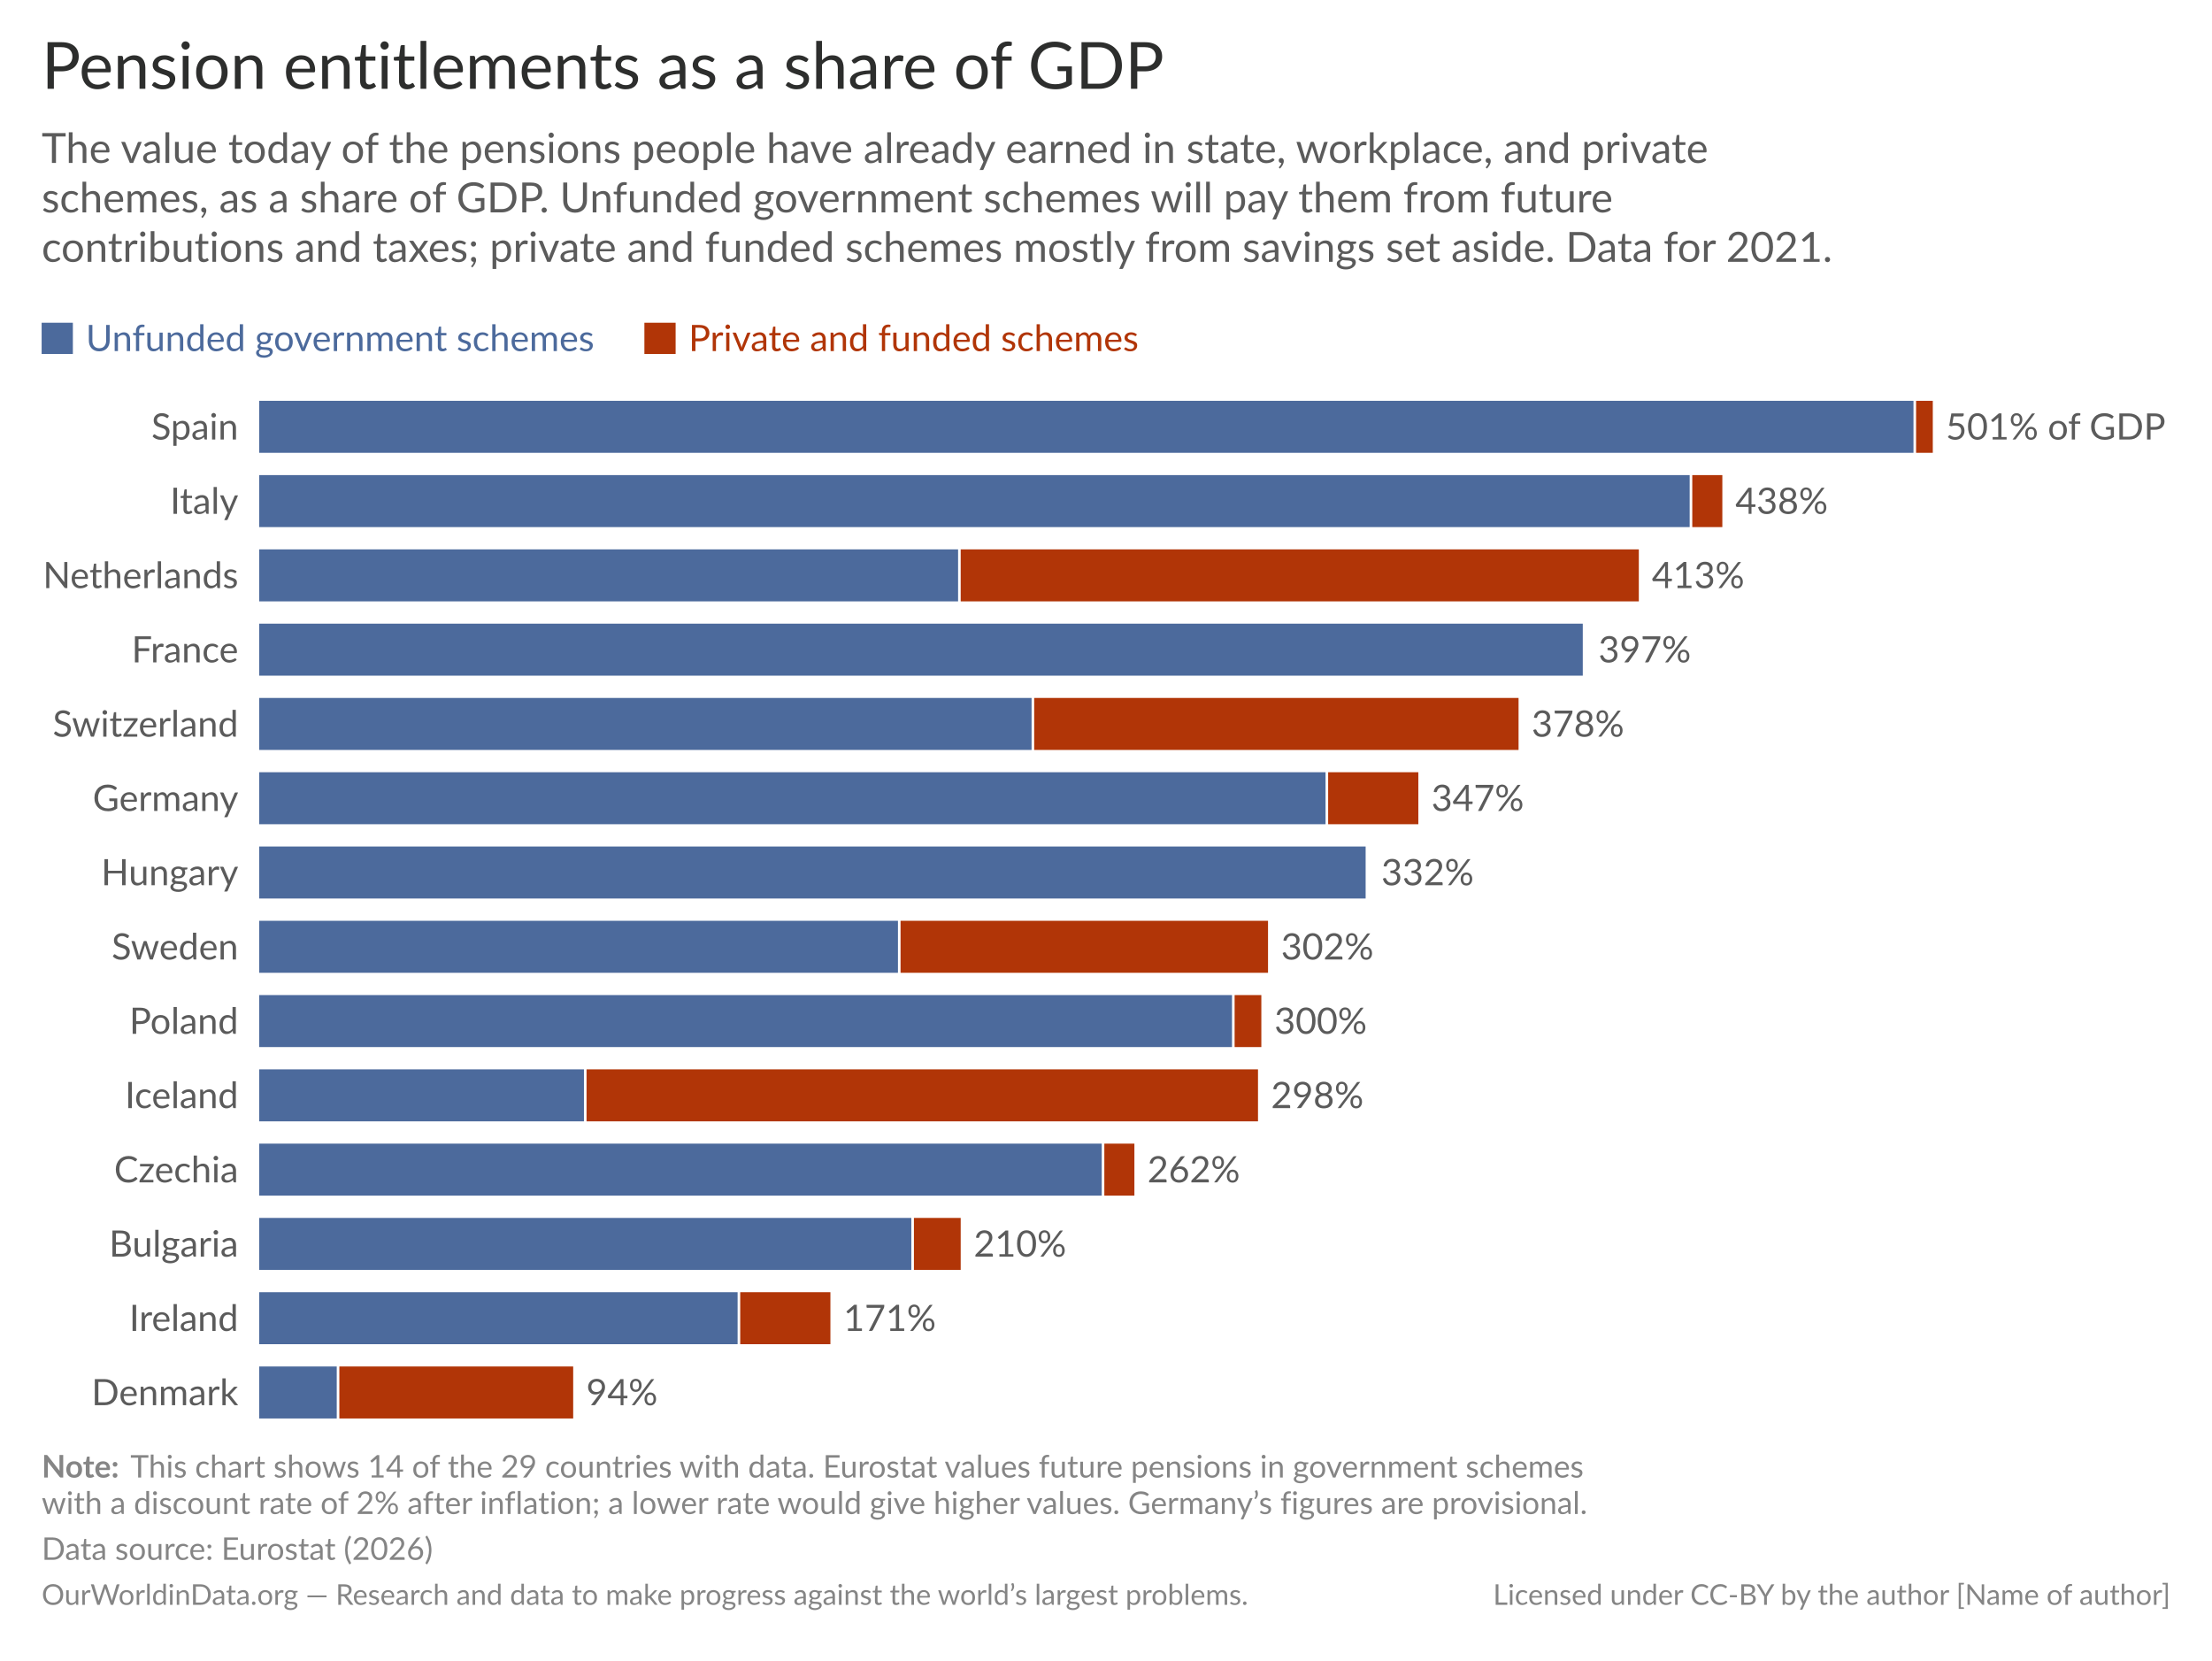
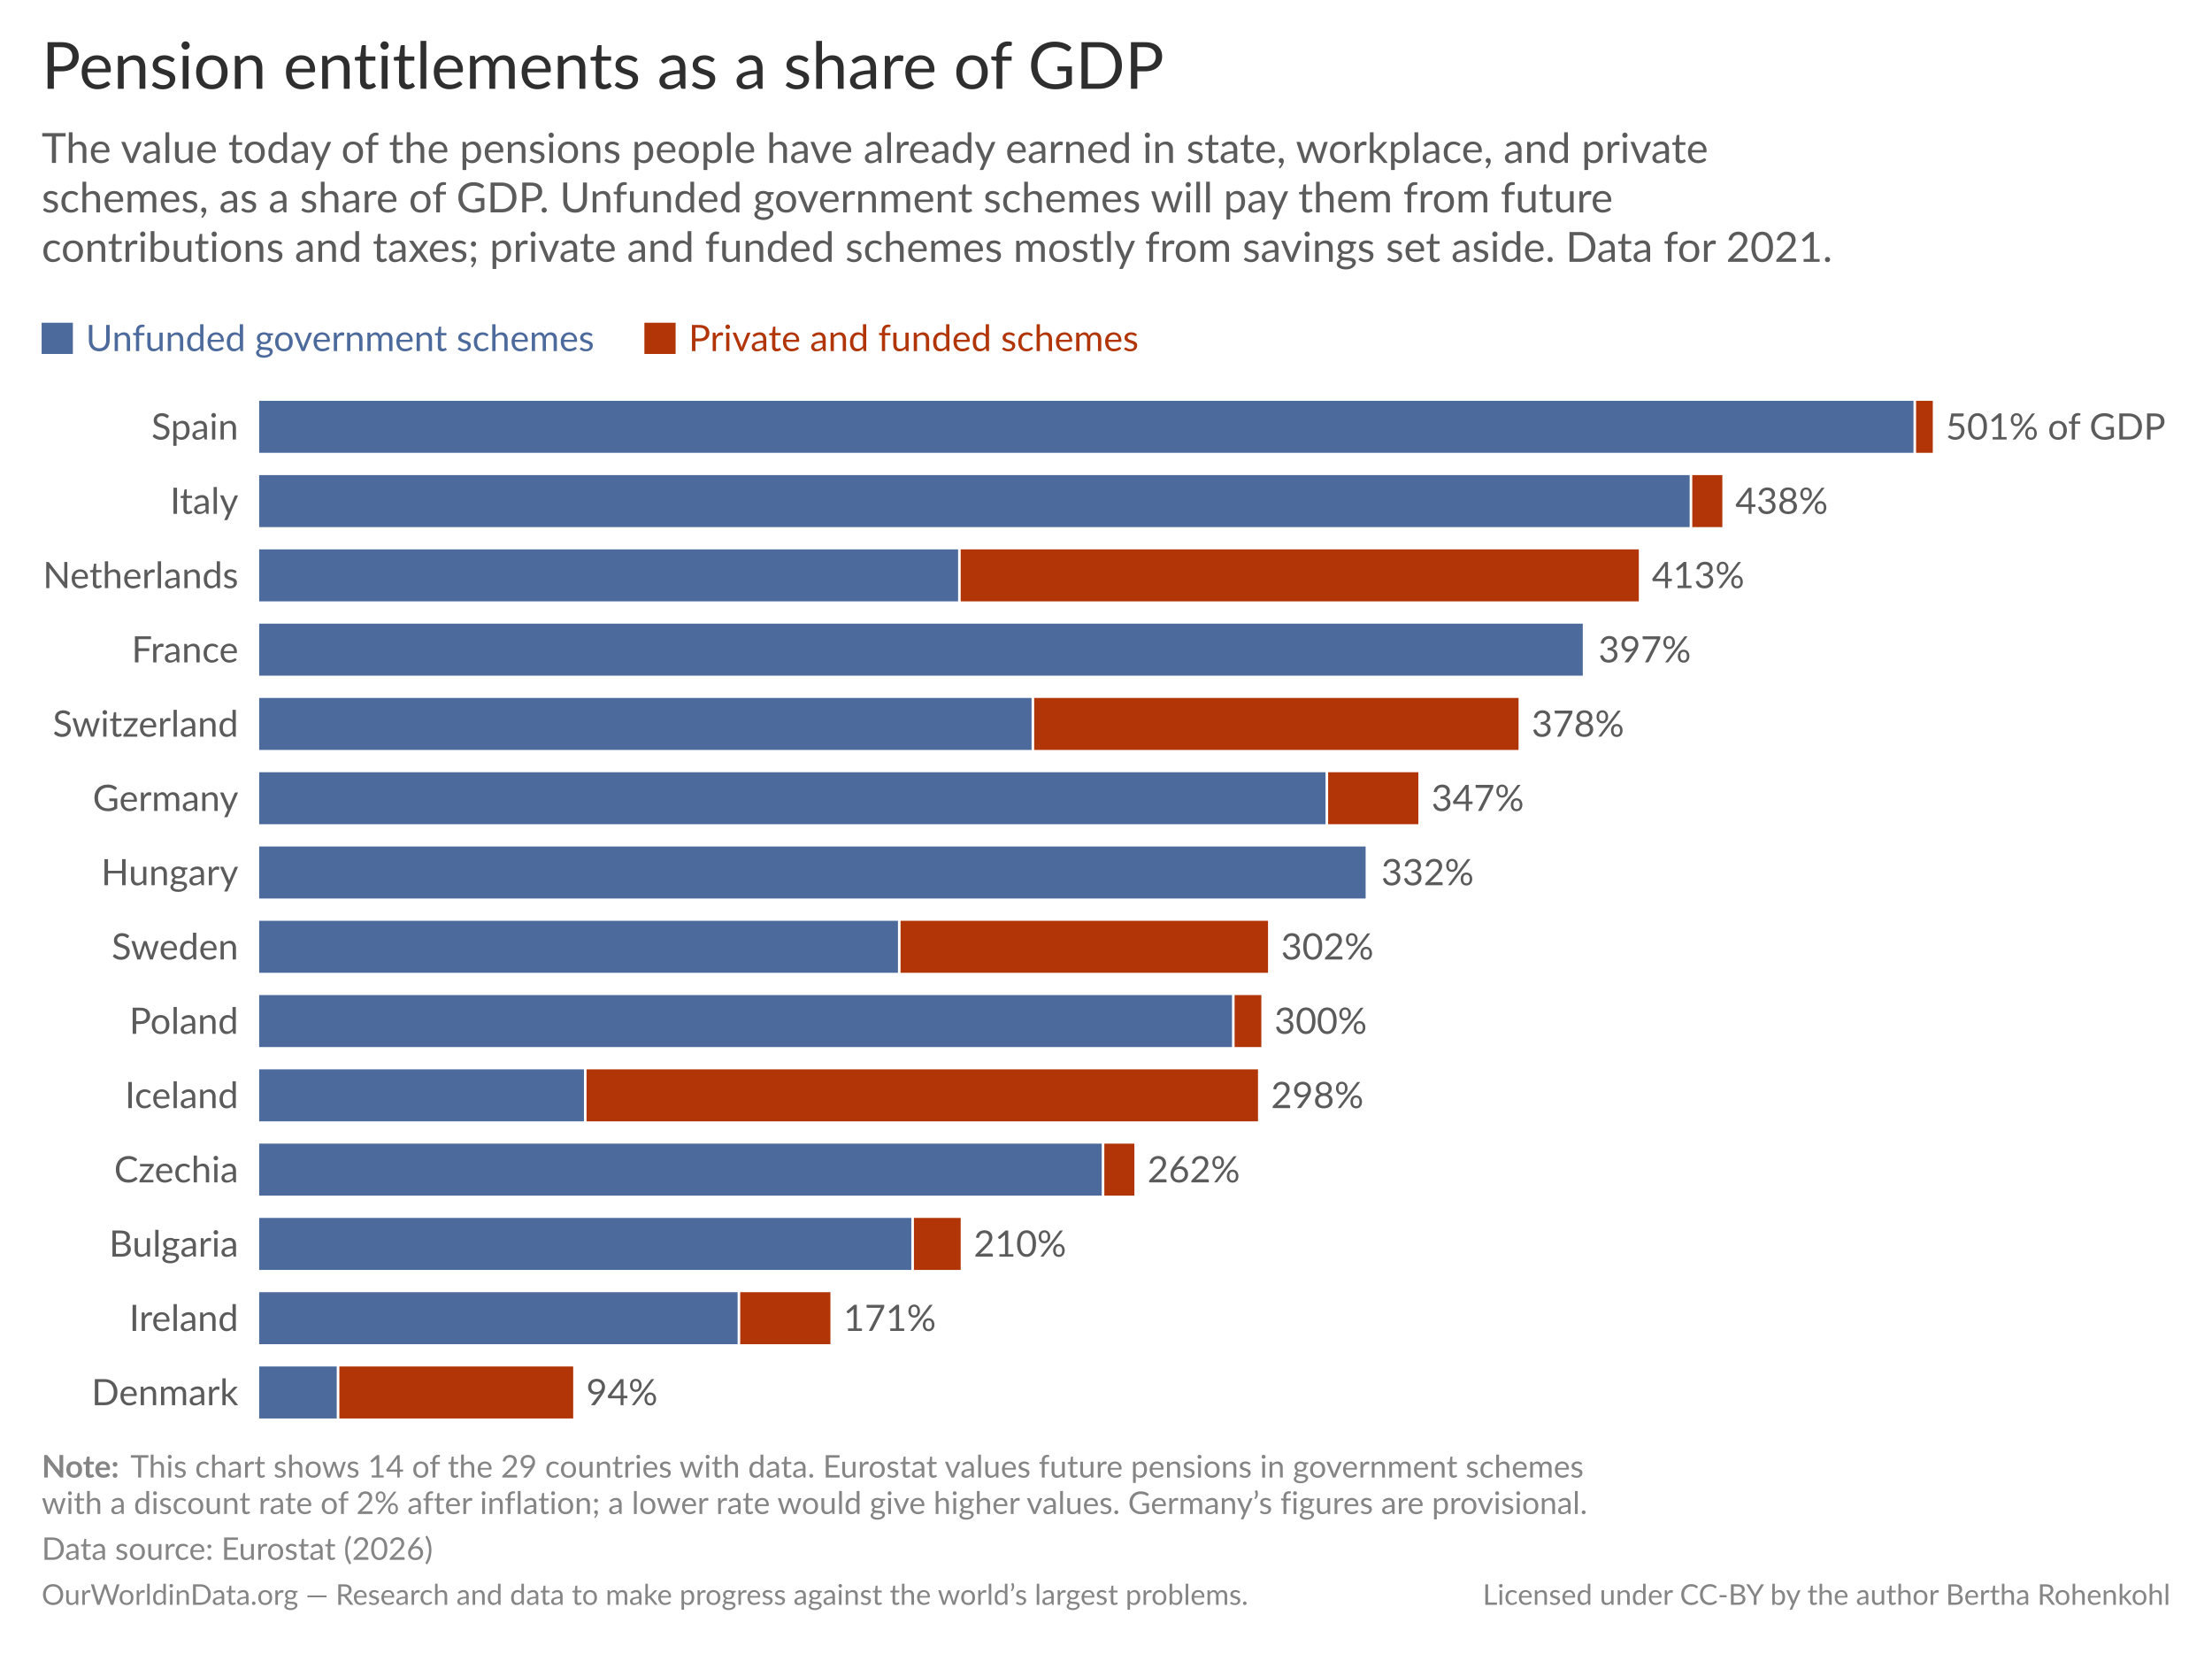
<svg xmlns="http://www.w3.org/2000/svg" width="612pt" height="459.36pt" viewBox="0 0 612 459.36" version="1.1">
  <defs>
    <style type="text/css">*{stroke-linejoin: round; stroke-linecap: butt}</style>
  </defs>
  <g id="figure_1">
    <g id="patch_1">
      <path d="M 0 459.36  L 612 459.36  L 612 0  L 0 0  L 0 459.36  z " style="fill: none" />
    </g>
    <g id="legend-chip__unfunded">
      <path d="M 11.52 97.92  L 20.16 97.92  L 20.16 89.28  L 11.52 89.28  z " style="fill: #4c6a9c" />
    </g>
    <g id="legend-chip__funded">
      <path d="M 178.285 97.92  L 186.925 97.92  L 186.925 89.28  L 178.285 89.28  z " style="fill: #b13507" />
    </g>
    <g id="spain__unfunded">
      <path d="M 71.706 125.264  L 529.409 125.264  L 529.409 110.88  L 71.706 110.88  z " style="fill: #4c6a9c" />
    </g>
    <g id="spain__funded">
      <path d="M 530.129 125.264  L 534.751 125.264  L 534.751 110.88  L 530.129 110.88  z " style="fill: #b13507" />
    </g>
    <g id="italy__unfunded">
      <path d="M 71.706 145.813  L 467.485 145.813  L 467.485 131.429  L 71.706 131.429  z " style="fill: #4c6a9c" />
    </g>
    <g id="italy__funded">
      <path d="M 468.205 145.813  L 476.523 145.813  L 476.523 131.429  L 468.205 131.429  z " style="fill: #b13507" />
    </g>
    <g id="netherlands__unfunded">
      <path d="M 71.706 166.362  L 265.077 166.362  L 265.077 151.978  L 71.706 151.978  z " style="fill: #4c6a9c" />
    </g>
    <g id="netherlands__funded">
      <path d="M 265.797 166.362  L 453.417 166.362  L 453.417 151.978  L 265.797 151.978  z " style="fill: #b13507" />
    </g>
    <g id="france__unfunded">
      <path d="M 71.706 186.911  L 437.91 186.911  L 437.91 172.527  L 71.706 172.527  z " style="fill: #4c6a9c" />
    </g>
    <g id="switzerland__unfunded">
      <path d="M 71.706 207.46  L 285.41 207.46  L 285.41 193.076  L 71.706 193.076  z " style="fill: #4c6a9c" />
    </g>
    <g id="switzerland__funded">
      <path d="M 286.13 207.46  L 420.145 207.46  L 420.145 193.076  L 286.13 193.076  z " style="fill: #b13507" />
    </g>
    <g id="germany__unfunded">
      <path d="M 71.706 228.009  L 366.743 228.009  L 366.743 213.625  L 71.706 213.625  z " style="fill: #4c6a9c" />
    </g>
    <g id="germany__funded">
      <path d="M 367.463 228.009  L 392.418 228.009  L 392.418 213.625  L 367.463 213.625  z " style="fill: #b13507" />
    </g>
    <g id="hungary__unfunded">
      <path d="M 71.706 248.558  L 377.834 248.558  L 377.834 234.173  L 71.706 234.173  z " style="fill: #4c6a9c" />
    </g>
    <g id="sweden__unfunded">
      <path d="M 71.706 269.107  L 248.44 269.107  L 248.44 254.722  L 71.706 254.722  z " style="fill: #4c6a9c" />
    </g>
    <g id="sweden__funded">
      <path d="M 249.16 269.107  L 350.827 269.107  L 350.827 254.722  L 249.16 254.722  z " style="fill: #b13507" />
    </g>
    <g id="poland__unfunded">
      <path d="M 71.706 289.655  L 340.864 289.655  L 340.864 275.271  L 71.706 275.271  z " style="fill: #4c6a9c" />
    </g>
    <g id="poland__funded">
      <path d="M 341.584 289.655  L 348.978 289.655  L 348.978 275.271  L 341.584 275.271  z " style="fill: #b13507" />
    </g>
    <g id="iceland__unfunded">
      <path d="M 71.706 310.204  L 161.562 310.204  L 161.562 295.82  L 71.706 295.82  z " style="fill: #4c6a9c" />
    </g>
    <g id="iceland__funded">
      <path d="M 162.282 310.204  L 348.054 310.204  L 348.054 295.82  L 162.282 295.82  z " style="fill: #b13507" />
    </g>
    <g id="czechia__unfunded">
      <path d="M 71.706 330.753  L 304.819 330.753  L 304.819 316.369  L 71.706 316.369  z " style="fill: #4c6a9c" />
    </g>
    <g id="czechia__funded">
      <path d="M 305.539 330.753  L 313.857 330.753  L 313.857 316.369  L 305.539 316.369  z " style="fill: #b13507" />
    </g>
    <g id="bulgaria__unfunded">
      <path d="M 71.706 351.302  L 252.137 351.302  L 252.137 336.918  L 71.706 336.918  z " style="fill: #4c6a9c" />
    </g>
    <g id="bulgaria__funded">
      <path d="M 252.857 351.302  L 265.797 351.302  L 265.797 336.918  L 252.857 336.918  z " style="fill: #b13507" />
    </g>
    <g id="ireland__unfunded">
      <path d="M 71.706 371.851  L 204.077 371.851  L 204.077 357.467  L 71.706 357.467  z " style="fill: #4c6a9c" />
    </g>
    <g id="ireland__funded">
      <path d="M 204.797 371.851  L 229.751 371.851  L 229.751 357.467  L 204.797 357.467  z " style="fill: #b13507" />
    </g>
    <g id="denmark__unfunded">
      <path d="M 71.706 392.4  L 93.168 392.4  L 93.168 378.016  L 71.706 378.016  z " style="fill: #4c6a9c" />
    </g>
    <g id="denmark__funded">
      <path d="M 93.888 392.4  L 158.585 392.4  L 158.585 378.016  L 93.888 378.016  z " style="fill: #b13507" />
    </g>
    <g id="title">
      <text style="font-size: 18px; font-family: 'Lato', 'Arial', 'Helvetica', 'Liberation Sans', sans-serif; text-anchor: start; fill: #2d2e2d" x="11.52" y="24.564" transform="rotate(-0 11.52 24.56437)">Pension entitlements as a share of GDP</text>
    </g>
    <g id="subtitle">
      <text style="font-size: 11.52px; font-family: 'Lato', 'Arial', 'Helvetica', 'Liberation Sans', sans-serif; text-anchor: start; fill: #5b5b5b" x="11.52" y="45.068" transform="rotate(-0 11.52 45.0684)">The value today of the pensions people have already earned in state, workplace, and private</text>
    </g>
    <g id="subtitle-line2">
      <text style="font-size: 11.52px; font-family: 'Lato', 'Arial', 'Helvetica', 'Liberation Sans', sans-serif; text-anchor: start; fill: #5b5b5b" x="11.52" y="58.748" transform="rotate(-0 11.52 58.7484)">schemes, as a share of GDP. Unfunded government schemes will pay them from future</text>
    </g>
    <g id="subtitle-line3">
      <text style="font-size: 11.52px; font-family: 'Lato', 'Arial', 'Helvetica', 'Liberation Sans', sans-serif; text-anchor: start; fill: #5b5b5b" x="11.52" y="72.428" transform="rotate(-0 11.52 72.4284)">contributions and taxes; private and funded schemes mostly from savings set aside. Data for 2021.</text>
    </g>
    <g id="note">
      <text style="font-weight: 700; font-size: 8.64px; font-family: 'Lato', 'Arial', 'Helvetica', 'Liberation Sans', sans-serif; text-anchor: start; fill: #858585" x="11.52" y="408.741" transform="rotate(-0 11.52 408.7413)">Note:</text>
    </g>
    <g id="note-rest">
      <text style="font-size: 8.64px; font-family: 'Lato', 'Arial', 'Helvetica', 'Liberation Sans', sans-serif; text-anchor: start; fill: #858585" x="36.078" y="408.741" transform="rotate(-0 36.07819 408.7413)">This chart shows 14 of the 29 countries with data. Eurostat values future pensions in government schemes</text>
    </g>
    <g id="note-line2">
      <text style="font-size: 8.64px; font-family: 'Lato', 'Arial', 'Helvetica', 'Liberation Sans', sans-serif; text-anchor: start; fill: #858585" x="11.52" y="418.821" transform="rotate(-0 11.52 418.8213)">with a discount rate of 2% after inflation; a lower rate would give higher values. Germany’s figures are provisional.</text>
    </g>
    <g id="data-source">
      <text style="font-size: 8.64px; font-family: 'Lato', 'Arial', 'Helvetica', 'Liberation Sans', sans-serif; text-anchor: start; fill: #858585" x="11.52" y="431.508" transform="rotate(-0 11.52 431.5077)">Data source: Eurostat (2026)</text>
    </g>
    <g id="tagline">
      <text style="font-size: 7.92px; font-family: 'Lato', 'Arial', 'Helvetica', 'Liberation Sans', sans-serif; text-anchor: start; fill: #858585" x="11.52" y="443.946" transform="rotate(-0 11.52 443.9459)">OurWorldinData.org — Research and data to make progress against the world’s largest problems.</text>
    </g>
    <g id="license">
-       <text style="font-size: 7.92px; font-family: 'Lato', 'Arial', 'Helvetica', 'Liberation Sans', sans-serif; text-anchor: end; fill: #858585" x="600.48" y="443.946" transform="rotate(-0 600.48 443.9459)">Licensed under CC-BY by the author [Name of author]</text>
+       <text style="font-size: 7.92px; font-family: 'Lato', 'Arial', 'Helvetica', 'Liberation Sans', sans-serif; text-anchor: end; fill: #858585" x="600.48" y="443.946" transform="rotate(-0 600.48 443.9459)">Licensed under CC-BY by the author Bertha Rohenkohl</text>
    </g>
    <g id="category__unfunded">
      <text style="font-size: 10.08px; font-family: 'Lato', 'Arial', 'Helvetica', 'Liberation Sans', sans-serif; text-anchor: start; fill: #4c6a9c" x="23.76" y="97.119" transform="rotate(-0 23.76 97.11934)">Unfunded government schemes</text>
    </g>
    <g id="category__funded">
      <text style="font-size: 10.08px; font-family: 'Lato', 'Arial', 'Helvetica', 'Liberation Sans', sans-serif; text-anchor: start; fill: #b13507" x="190.525" y="97.119" transform="rotate(-0 190.5249 97.11934)">Private and funded schemes</text>
    </g>
    <g id="spain__label">
      <text style="font-size: 10.08px; font-family: 'Lato', 'Arial', 'Helvetica', 'Liberation Sans', sans-serif; text-anchor: end; fill: #5b5b5b" x="65.946" y="121.591" transform="rotate(-0 65.94629 121.5915)">Spain</text>
    </g>
    <g id="spain__total">
      <text style="font-size: 10.08px; font-family: 'Lato', 'Arial', 'Helvetica', 'Liberation Sans', sans-serif; text-anchor: start; fill: #5b5b5b" x="538.351" y="121.591" transform="rotate(-0 538.3506 121.5915)">501% of GDP</text>
    </g>
    <g id="italy__label">
      <text style="font-size: 10.08px; font-family: 'Lato', 'Arial', 'Helvetica', 'Liberation Sans', sans-serif; text-anchor: end; fill: #5b5b5b" x="65.946" y="142.14" transform="rotate(-0 65.94629 142.1404)">Italy</text>
    </g>
    <g id="italy__total">
      <text style="font-size: 10.08px; font-family: 'Lato', 'Arial', 'Helvetica', 'Liberation Sans', sans-serif; text-anchor: start; fill: #5b5b5b" x="480.123" y="142.14" transform="rotate(-0 480.1235 142.1404)">438%</text>
    </g>
    <g id="netherlands__label">
      <text style="font-size: 10.08px; font-family: 'Lato', 'Arial', 'Helvetica', 'Liberation Sans', sans-serif; text-anchor: end; fill: #5b5b5b" x="65.946" y="162.689" transform="rotate(-0 65.94629 162.6893)">Netherlands</text>
    </g>
    <g id="netherlands__total">
      <text style="font-size: 10.08px; font-family: 'Lato', 'Arial', 'Helvetica', 'Liberation Sans', sans-serif; text-anchor: start; fill: #5b5b5b" x="457.017" y="162.689" transform="rotate(-0 457.0175 162.6893)">413%</text>
    </g>
    <g id="france__label">
      <text style="font-size: 10.08px; font-family: 'Lato', 'Arial', 'Helvetica', 'Liberation Sans', sans-serif; text-anchor: end; fill: #5b5b5b" x="65.946" y="183.238" transform="rotate(-0 65.94629 183.2382)">France</text>
    </g>
    <g id="france__total">
      <text style="font-size: 10.08px; font-family: 'Lato', 'Arial', 'Helvetica', 'Liberation Sans', sans-serif; text-anchor: start; fill: #5b5b5b" x="442.23" y="183.238" transform="rotate(-0 442.2296 183.2382)">397%</text>
    </g>
    <g id="switzerland__label">
      <text style="font-size: 10.08px; font-family: 'Lato', 'Arial', 'Helvetica', 'Liberation Sans', sans-serif; text-anchor: end; fill: #5b5b5b" x="65.946" y="203.787" transform="rotate(-0 65.94629 203.7871)">Switzerland</text>
    </g>
    <g id="switzerland__total">
      <text style="font-size: 10.08px; font-family: 'Lato', 'Arial', 'Helvetica', 'Liberation Sans', sans-serif; text-anchor: start; fill: #5b5b5b" x="423.745" y="203.787" transform="rotate(-0 423.7448 203.7871)">378%</text>
    </g>
    <g id="germany__label">
      <text style="font-size: 10.08px; font-family: 'Lato', 'Arial', 'Helvetica', 'Liberation Sans', sans-serif; text-anchor: end; fill: #5b5b5b" x="65.946" y="224.336" transform="rotate(-0 65.94629 224.336)">Germany</text>
    </g>
    <g id="germany__total">
      <text style="font-size: 10.08px; font-family: 'Lato', 'Arial', 'Helvetica', 'Liberation Sans', sans-serif; text-anchor: start; fill: #5b5b5b" x="396.018" y="224.336" transform="rotate(-0 396.0176 224.336)">347%</text>
    </g>
    <g id="hungary__label">
      <text style="font-size: 10.08px; font-family: 'Lato', 'Arial', 'Helvetica', 'Liberation Sans', sans-serif; text-anchor: end; fill: #5b5b5b" x="65.946" y="244.885" transform="rotate(-0 65.94629 244.8849)">Hungary</text>
    </g>
    <g id="hungary__total">
      <text style="font-size: 10.08px; font-family: 'Lato', 'Arial', 'Helvetica', 'Liberation Sans', sans-serif; text-anchor: start; fill: #5b5b5b" x="382.154" y="244.885" transform="rotate(-0 382.154 244.8849)">332%</text>
    </g>
    <g id="sweden__label">
      <text style="font-size: 10.08px; font-family: 'Lato', 'Arial', 'Helvetica', 'Liberation Sans', sans-serif; text-anchor: end; fill: #5b5b5b" x="65.946" y="265.434" transform="rotate(-0 65.94629 265.4338)">Sweden</text>
    </g>
    <g id="sweden__total">
      <text style="font-size: 10.08px; font-family: 'Lato', 'Arial', 'Helvetica', 'Liberation Sans', sans-serif; text-anchor: start; fill: #5b5b5b" x="354.427" y="265.434" transform="rotate(-0 354.4268 265.4338)">302%</text>
    </g>
    <g id="poland__label">
      <text style="font-size: 10.08px; font-family: 'Lato', 'Arial', 'Helvetica', 'Liberation Sans', sans-serif; text-anchor: end; fill: #5b5b5b" x="65.946" y="285.983" transform="rotate(-0 65.94629 285.9827)">Poland</text>
    </g>
    <g id="poland__total">
      <text style="font-size: 10.08px; font-family: 'Lato', 'Arial', 'Helvetica', 'Liberation Sans', sans-serif; text-anchor: start; fill: #5b5b5b" x="352.578" y="285.983" transform="rotate(-0 352.5783 285.9827)">300%</text>
    </g>
    <g id="iceland__label">
      <text style="font-size: 10.08px; font-family: 'Lato', 'Arial', 'Helvetica', 'Liberation Sans', sans-serif; text-anchor: end; fill: #5b5b5b" x="65.946" y="306.532" transform="rotate(-0 65.94629 306.5316)">Iceland</text>
    </g>
    <g id="iceland__total">
      <text style="font-size: 10.08px; font-family: 'Lato', 'Arial', 'Helvetica', 'Liberation Sans', sans-serif; text-anchor: start; fill: #5b5b5b" x="351.654" y="306.532" transform="rotate(-0 351.6541 306.5316)">298%</text>
    </g>
    <g id="czechia__label">
      <text style="font-size: 10.08px; font-family: 'Lato', 'Arial', 'Helvetica', 'Liberation Sans', sans-serif; text-anchor: end; fill: #5b5b5b" x="65.946" y="327.081" transform="rotate(-0 65.94629 327.0805)">Czechia</text>
    </g>
    <g id="czechia__total">
      <text style="font-size: 10.08px; font-family: 'Lato', 'Arial', 'Helvetica', 'Liberation Sans', sans-serif; text-anchor: start; fill: #5b5b5b" x="317.457" y="327.081" transform="rotate(-0 317.4572 327.0805)">262%</text>
    </g>
    <g id="bulgaria__label">
      <text style="font-size: 10.08px; font-family: 'Lato', 'Arial', 'Helvetica', 'Liberation Sans', sans-serif; text-anchor: end; fill: #5b5b5b" x="65.946" y="347.629" transform="rotate(-0 65.94629 347.6294)">Bulgaria</text>
    </g>
    <g id="bulgaria__total">
      <text style="font-size: 10.08px; font-family: 'Lato', 'Arial', 'Helvetica', 'Liberation Sans', sans-serif; text-anchor: start; fill: #5b5b5b" x="269.397" y="347.629" transform="rotate(-0 269.3967 347.6294)">210%</text>
    </g>
    <g id="ireland__label">
      <text style="font-size: 10.08px; font-family: 'Lato', 'Arial', 'Helvetica', 'Liberation Sans', sans-serif; text-anchor: end; fill: #5b5b5b" x="65.946" y="368.178" transform="rotate(-0 65.94629 368.1783)">Ireland</text>
    </g>
    <g id="ireland__total">
      <text style="font-size: 10.08px; font-family: 'Lato', 'Arial', 'Helvetica', 'Liberation Sans', sans-serif; text-anchor: start; fill: #5b5b5b" x="233.351" y="368.178" transform="rotate(-0 233.3513 368.1783)">171%</text>
    </g>
    <g id="denmark__label">
      <text style="font-size: 10.08px; font-family: 'Lato', 'Arial', 'Helvetica', 'Liberation Sans', sans-serif; text-anchor: end; fill: #5b5b5b" x="65.946" y="388.727" transform="rotate(-0 65.94629 388.7272)">Denmark</text>
    </g>
    <g id="denmark__total">
      <text style="font-size: 10.08px; font-family: 'Lato', 'Arial', 'Helvetica', 'Liberation Sans', sans-serif; text-anchor: start; fill: #5b5b5b" x="162.185" y="388.727" transform="rotate(-0 162.1849 388.7272)">94%</text>
    </g>
  </g>
</svg>
